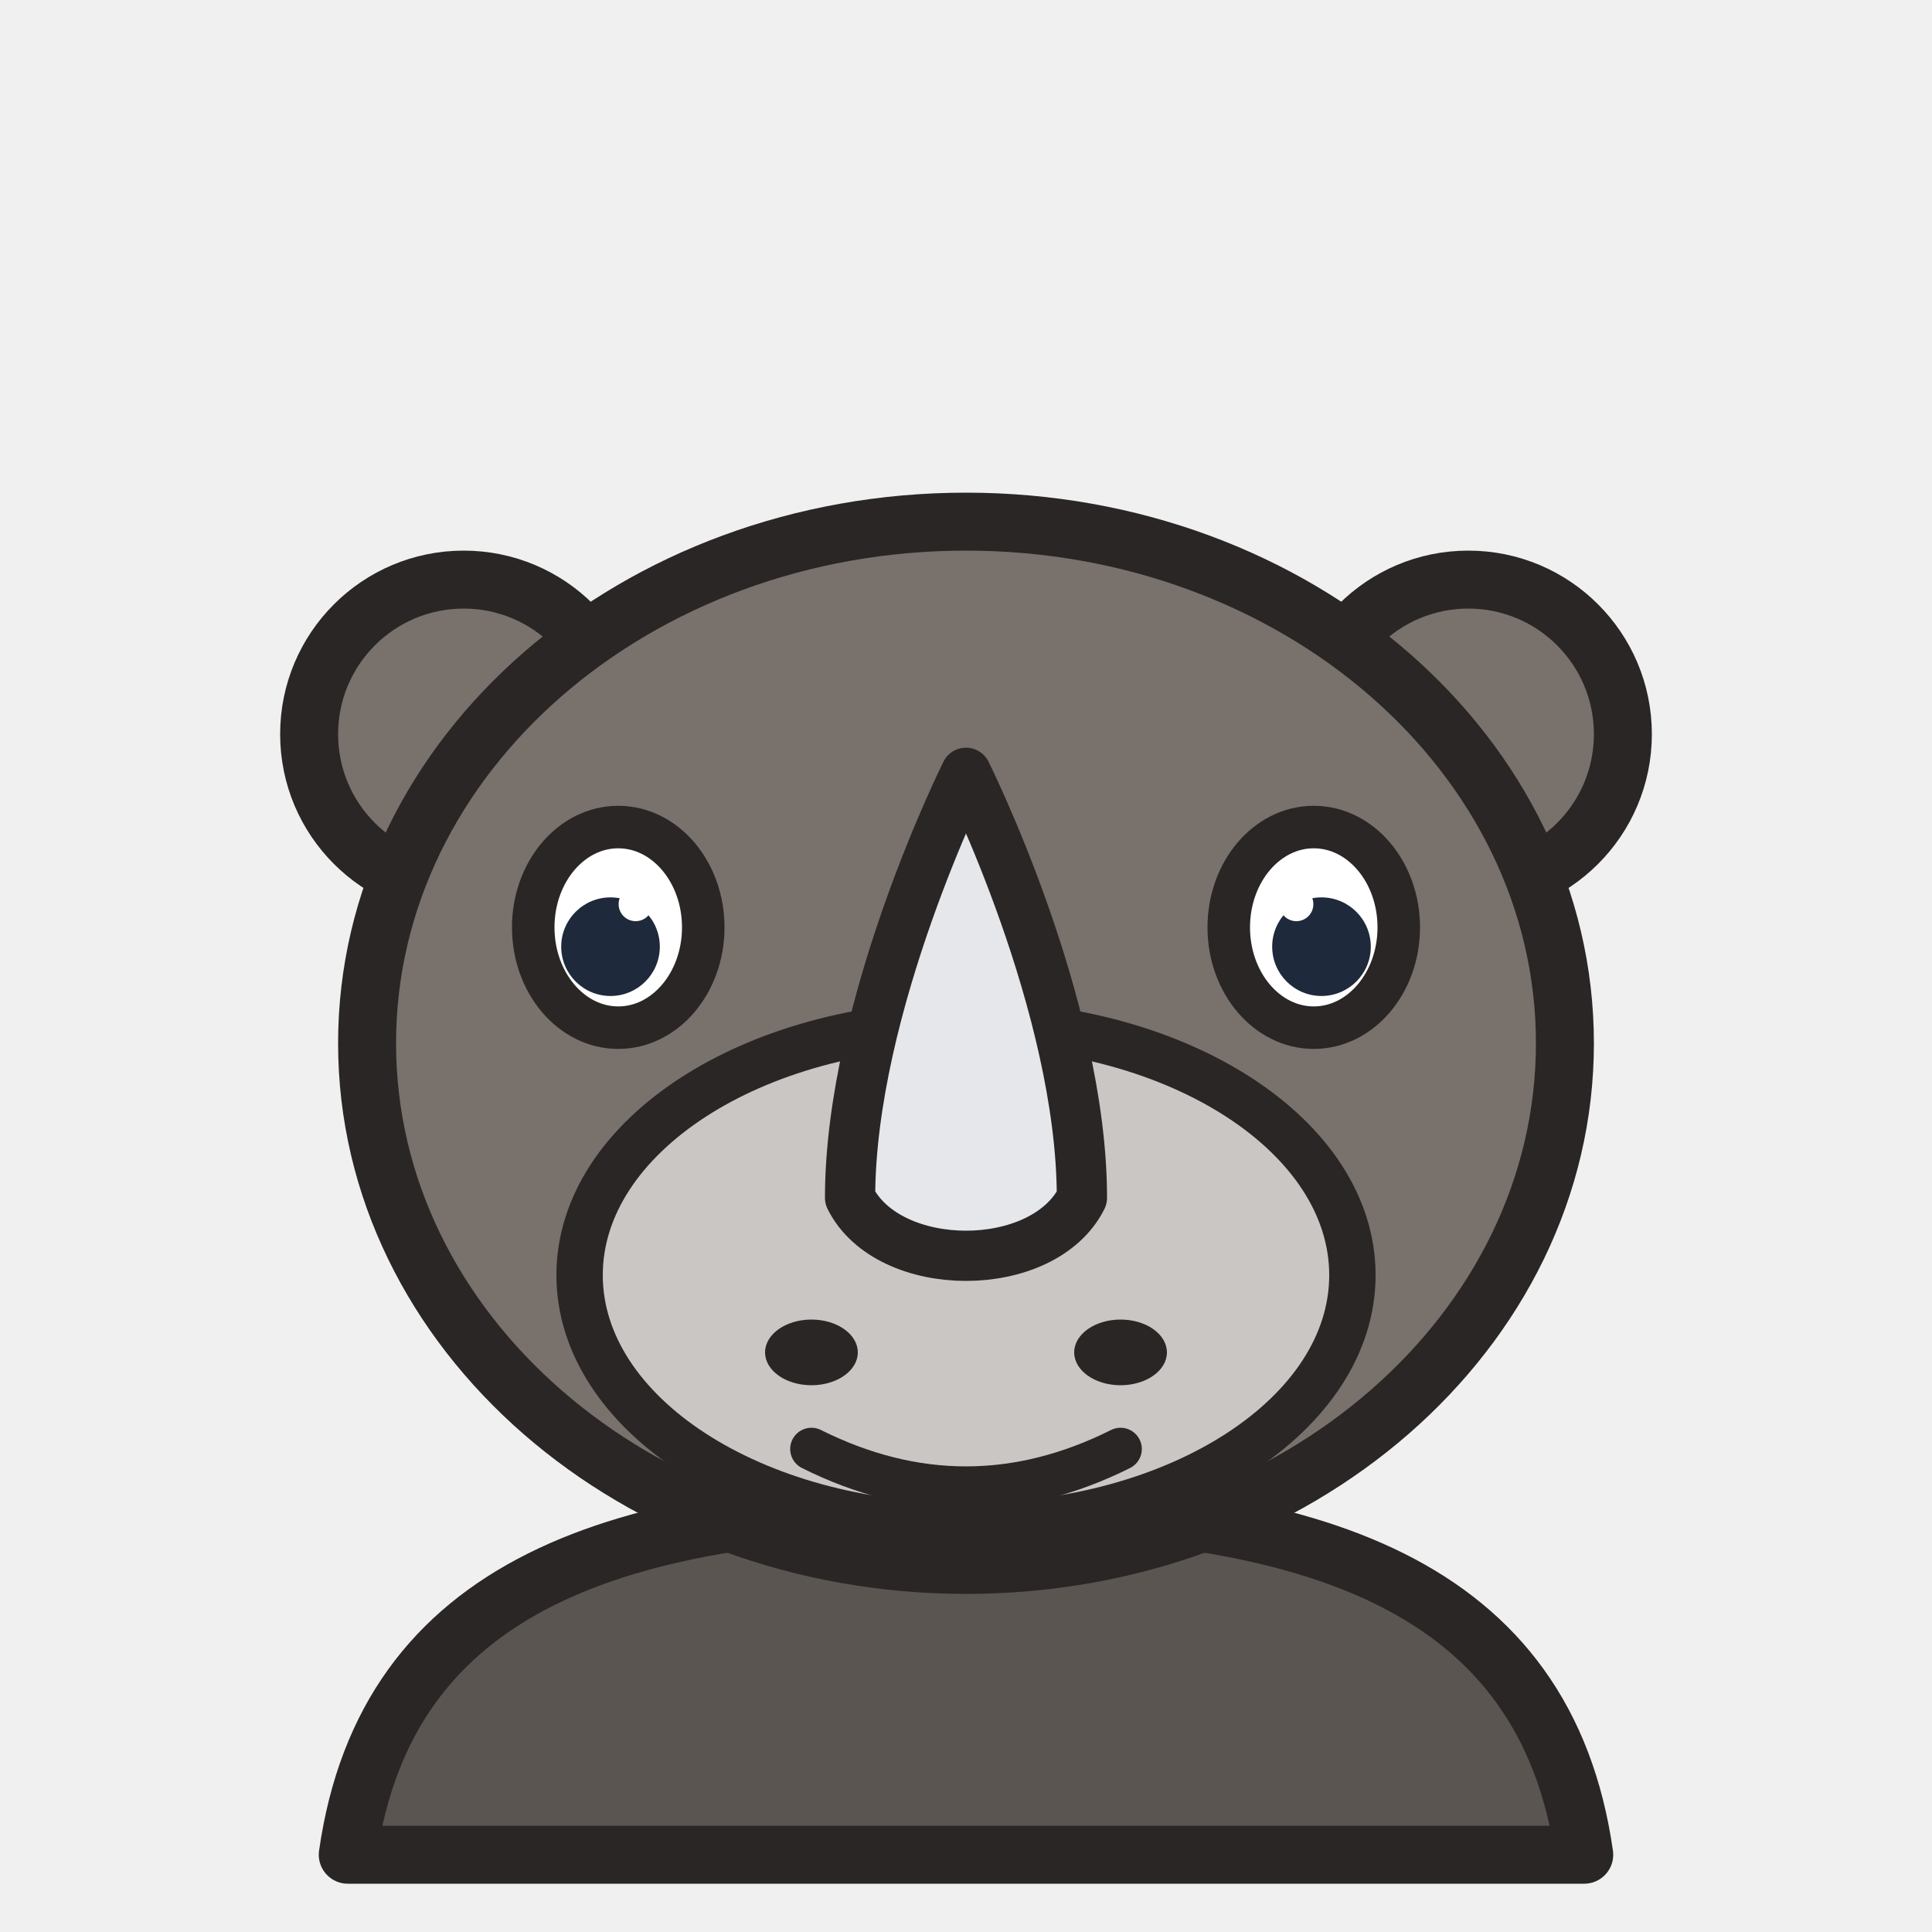
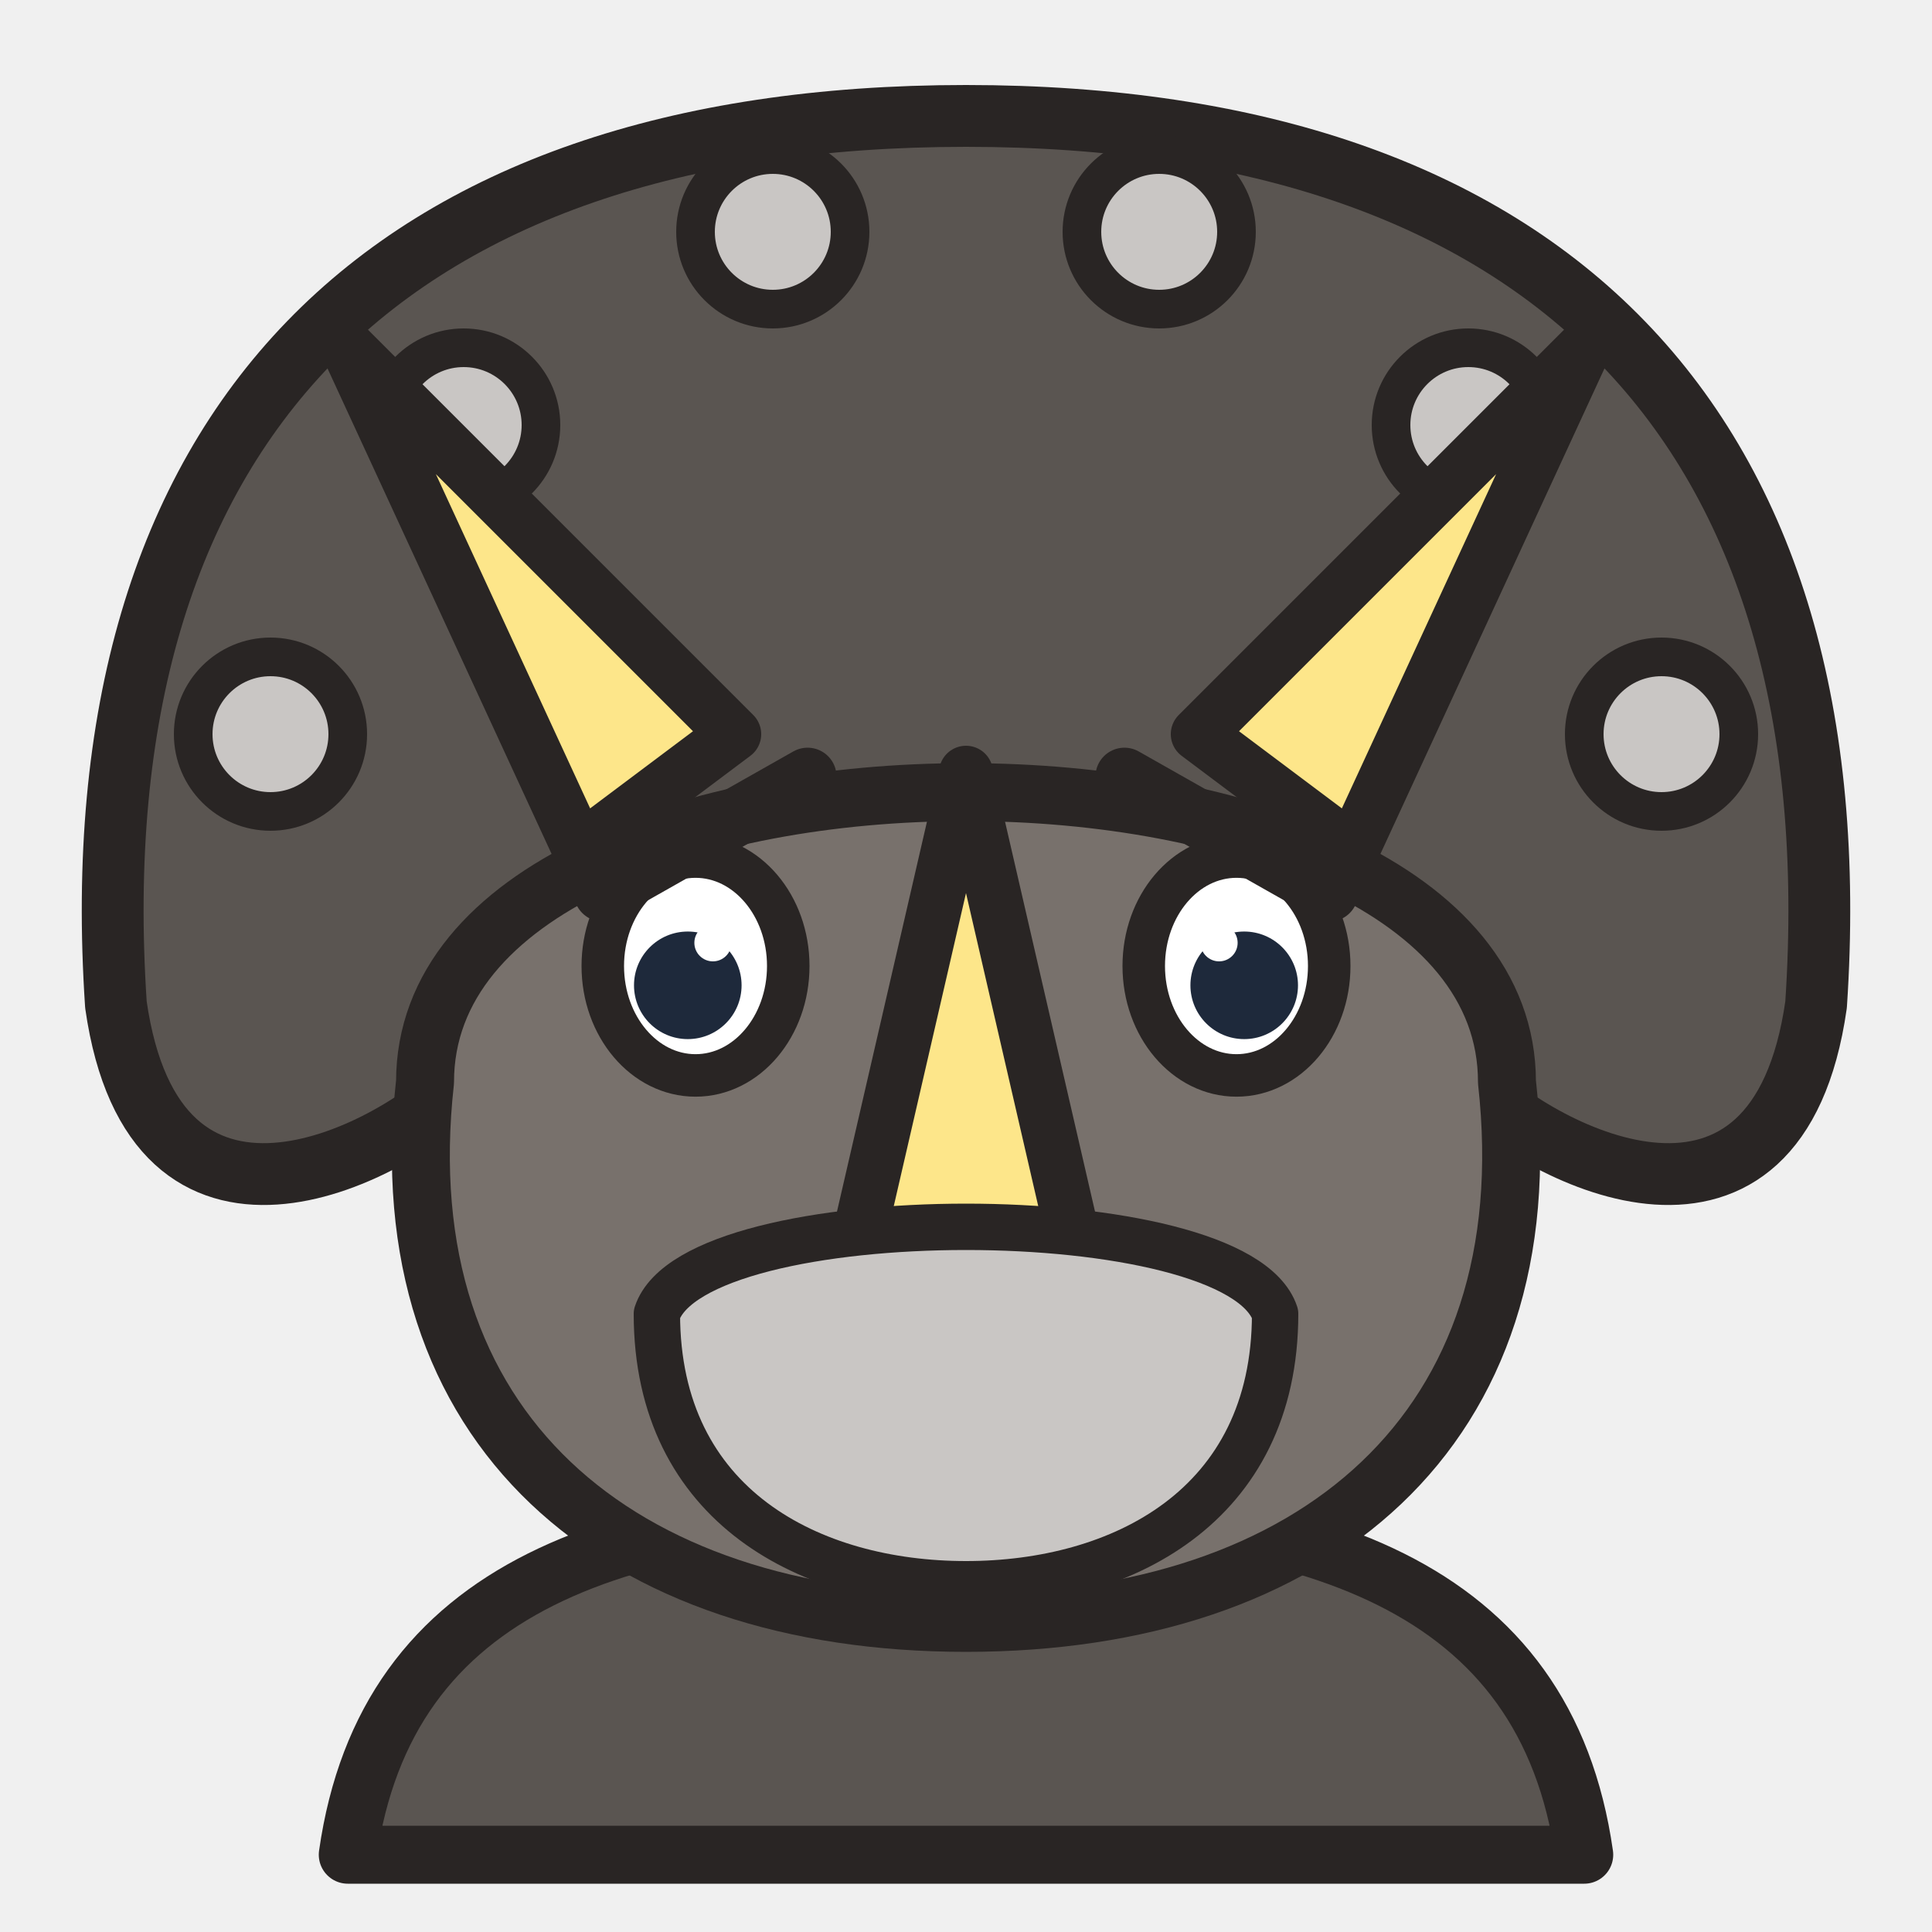
<svg xmlns="http://www.w3.org/2000/svg" viewBox="0 0 100 100" width="100%" height="100%">
-   <path d="M 18 96 C 20 82 32 78 50 78 C 68 78 80 82 82 96 Z" fill="#5a5551" stroke="#292625" stroke-width="3" stroke-linejoin="round" stroke-linecap="round" />
-   <circle cx="24" cy="38" r="8" fill="#78716C" stroke="#292625" stroke-width="3" stroke-linejoin="round" stroke-linecap="round" />
-   <circle cx="76" cy="38" r="8" fill="#78716C" stroke="#292625" stroke-width="3" stroke-linejoin="round" stroke-linecap="round" />
-   <ellipse cx="50" cy="54" rx="31" ry="27" fill="#78716C" stroke="#292625" stroke-width="3" stroke-linejoin="round" stroke-linecap="round" />
-   <ellipse cx="50" cy="66" rx="20" ry="13" fill="#c9c6c4" stroke="#292625" stroke-width="2.4" stroke-linejoin="round" stroke-linecap="round" />
-   <path d="M 44 62 C 44 52 50 40 50 40 C 50 40 56 52 56 62 C 54 66 46 66 44 62 Z" fill="#E5E7EB" stroke="#292625" stroke-width="2.6" stroke-linejoin="round" stroke-linecap="round" />
-   <ellipse cx="42" cy="70" rx="2.4" ry="1.7" fill="#292625" />
-   <ellipse cx="58" cy="70" rx="2.4" ry="1.7" fill="#292625" />
-   <path d="M 42 75 Q 50 79 58 75" fill="none" stroke="#292625" stroke-width="2.2" stroke-linejoin="round" stroke-linecap="round" />
-   <ellipse cx="32" cy="48" rx="4.4" ry="5.192" fill="#FFFFFF" stroke="#292625" stroke-width="2.2" stroke-linejoin="round" stroke-linecap="round" />
-   <circle cx="31.6" cy="49" r="2.552" fill="#1E293B" />
-   <circle cx="32.9" cy="46.8" r="0.88" fill="#FFFFFF" />
-   <ellipse cx="68" cy="48" rx="4.4" ry="5.192" fill="#FFFFFF" stroke="#292625" stroke-width="2.2" stroke-linejoin="round" stroke-linecap="round" />
-   <circle cx="68.4" cy="49" r="2.552" fill="#1E293B" />
-   <circle cx="67.1" cy="46.8" r="0.88" fill="#FFFFFF" />
+   <path d="M 6 52 C 4 22 20 6 50 6 C 80 6 96 22 94 52 C 92 66 80 60 76 56 L 24 56 C 20 60 8 66 6 52 Z" fill="#5a5551" stroke="#292524" stroke-width="3.2" stroke-linejoin="round" stroke-linecap="round" />
+   <g fill="#c9c6c4" stroke="#292524" stroke-width="2">
+     <circle cx="14" cy="38" r="4" />
+     <circle cx="24" cy="22" r="4" />
+     <circle cx="40" cy="12" r="4" />
+     <circle cx="60" cy="12" r="4" />
+     <circle cx="76" cy="22" r="4" />
+     <circle cx="86" cy="38" r="4" />
+   </g>
+   <path d="M 18 96 C 20 82 32 78 50 78 C 68 78 80 82 82 96 Z" fill="#5a5551" stroke="#292524" stroke-width="3" stroke-linejoin="round" stroke-linecap="round" />
+   <path d="M 22 56 C 22 36 78 36 78 56 C 80 74 68 84 50 84 C 32 84 20 74 22 56 Z" fill="#78716C" stroke="#292524" stroke-width="3" stroke-linejoin="round" stroke-linecap="round" />
+   <path d="M 30 44 L 18 18 L 38 38 Z M 70 44 L 82 18 L 62 38 Z" fill="#FDE68A" stroke="#292524" stroke-width="2.8" stroke-linejoin="round" stroke-linecap="round" />
+   <path d="M 44 66 L 50 40 L 56 66 Z" fill="#FDE68A" stroke="#292524" stroke-width="2.8" stroke-linejoin="round" stroke-linecap="round" />
+   <path d="M 34 68 C 36 62 64 62 66 68 C 66 78 58 82 50 82 C 42 82 34 78 34 68 Z" fill="#c9c6c4" stroke="#292524" stroke-width="2.4" stroke-linejoin="round" stroke-linecap="round" />
+   <ellipse cx="36" cy="50" rx="4.8" ry="5.664" fill="#FFFFFF" stroke="#292524" stroke-width="2.2" stroke-linejoin="round" stroke-linecap="round" />
+   <circle cx="35.6" cy="51" r="2.784" fill="#1E293B" />
+   <circle cx="36.9" cy="48.8" r="0.96" fill="#FFFFFF" />
+   <path d="M 41.8 40.2 L 31.2 46.2" fill="none" stroke="#292524" stroke-width="3" stroke-linejoin="round" stroke-linecap="round" />
+   <ellipse cx="64" cy="50" rx="4.8" ry="5.664" fill="#FFFFFF" stroke="#292524" stroke-width="2.2" stroke-linejoin="round" stroke-linecap="round" />
+   <circle cx="64.4" cy="51" r="2.784" fill="#1E293B" />
+   <circle cx="63.1" cy="48.8" r="0.96" fill="#FFFFFF" />
+   <path d="M 58.2 40.2 L 68.8 46.2" fill="none" stroke="#292524" stroke-width="3" stroke-linejoin="round" stroke-linecap="round" />
</svg>
